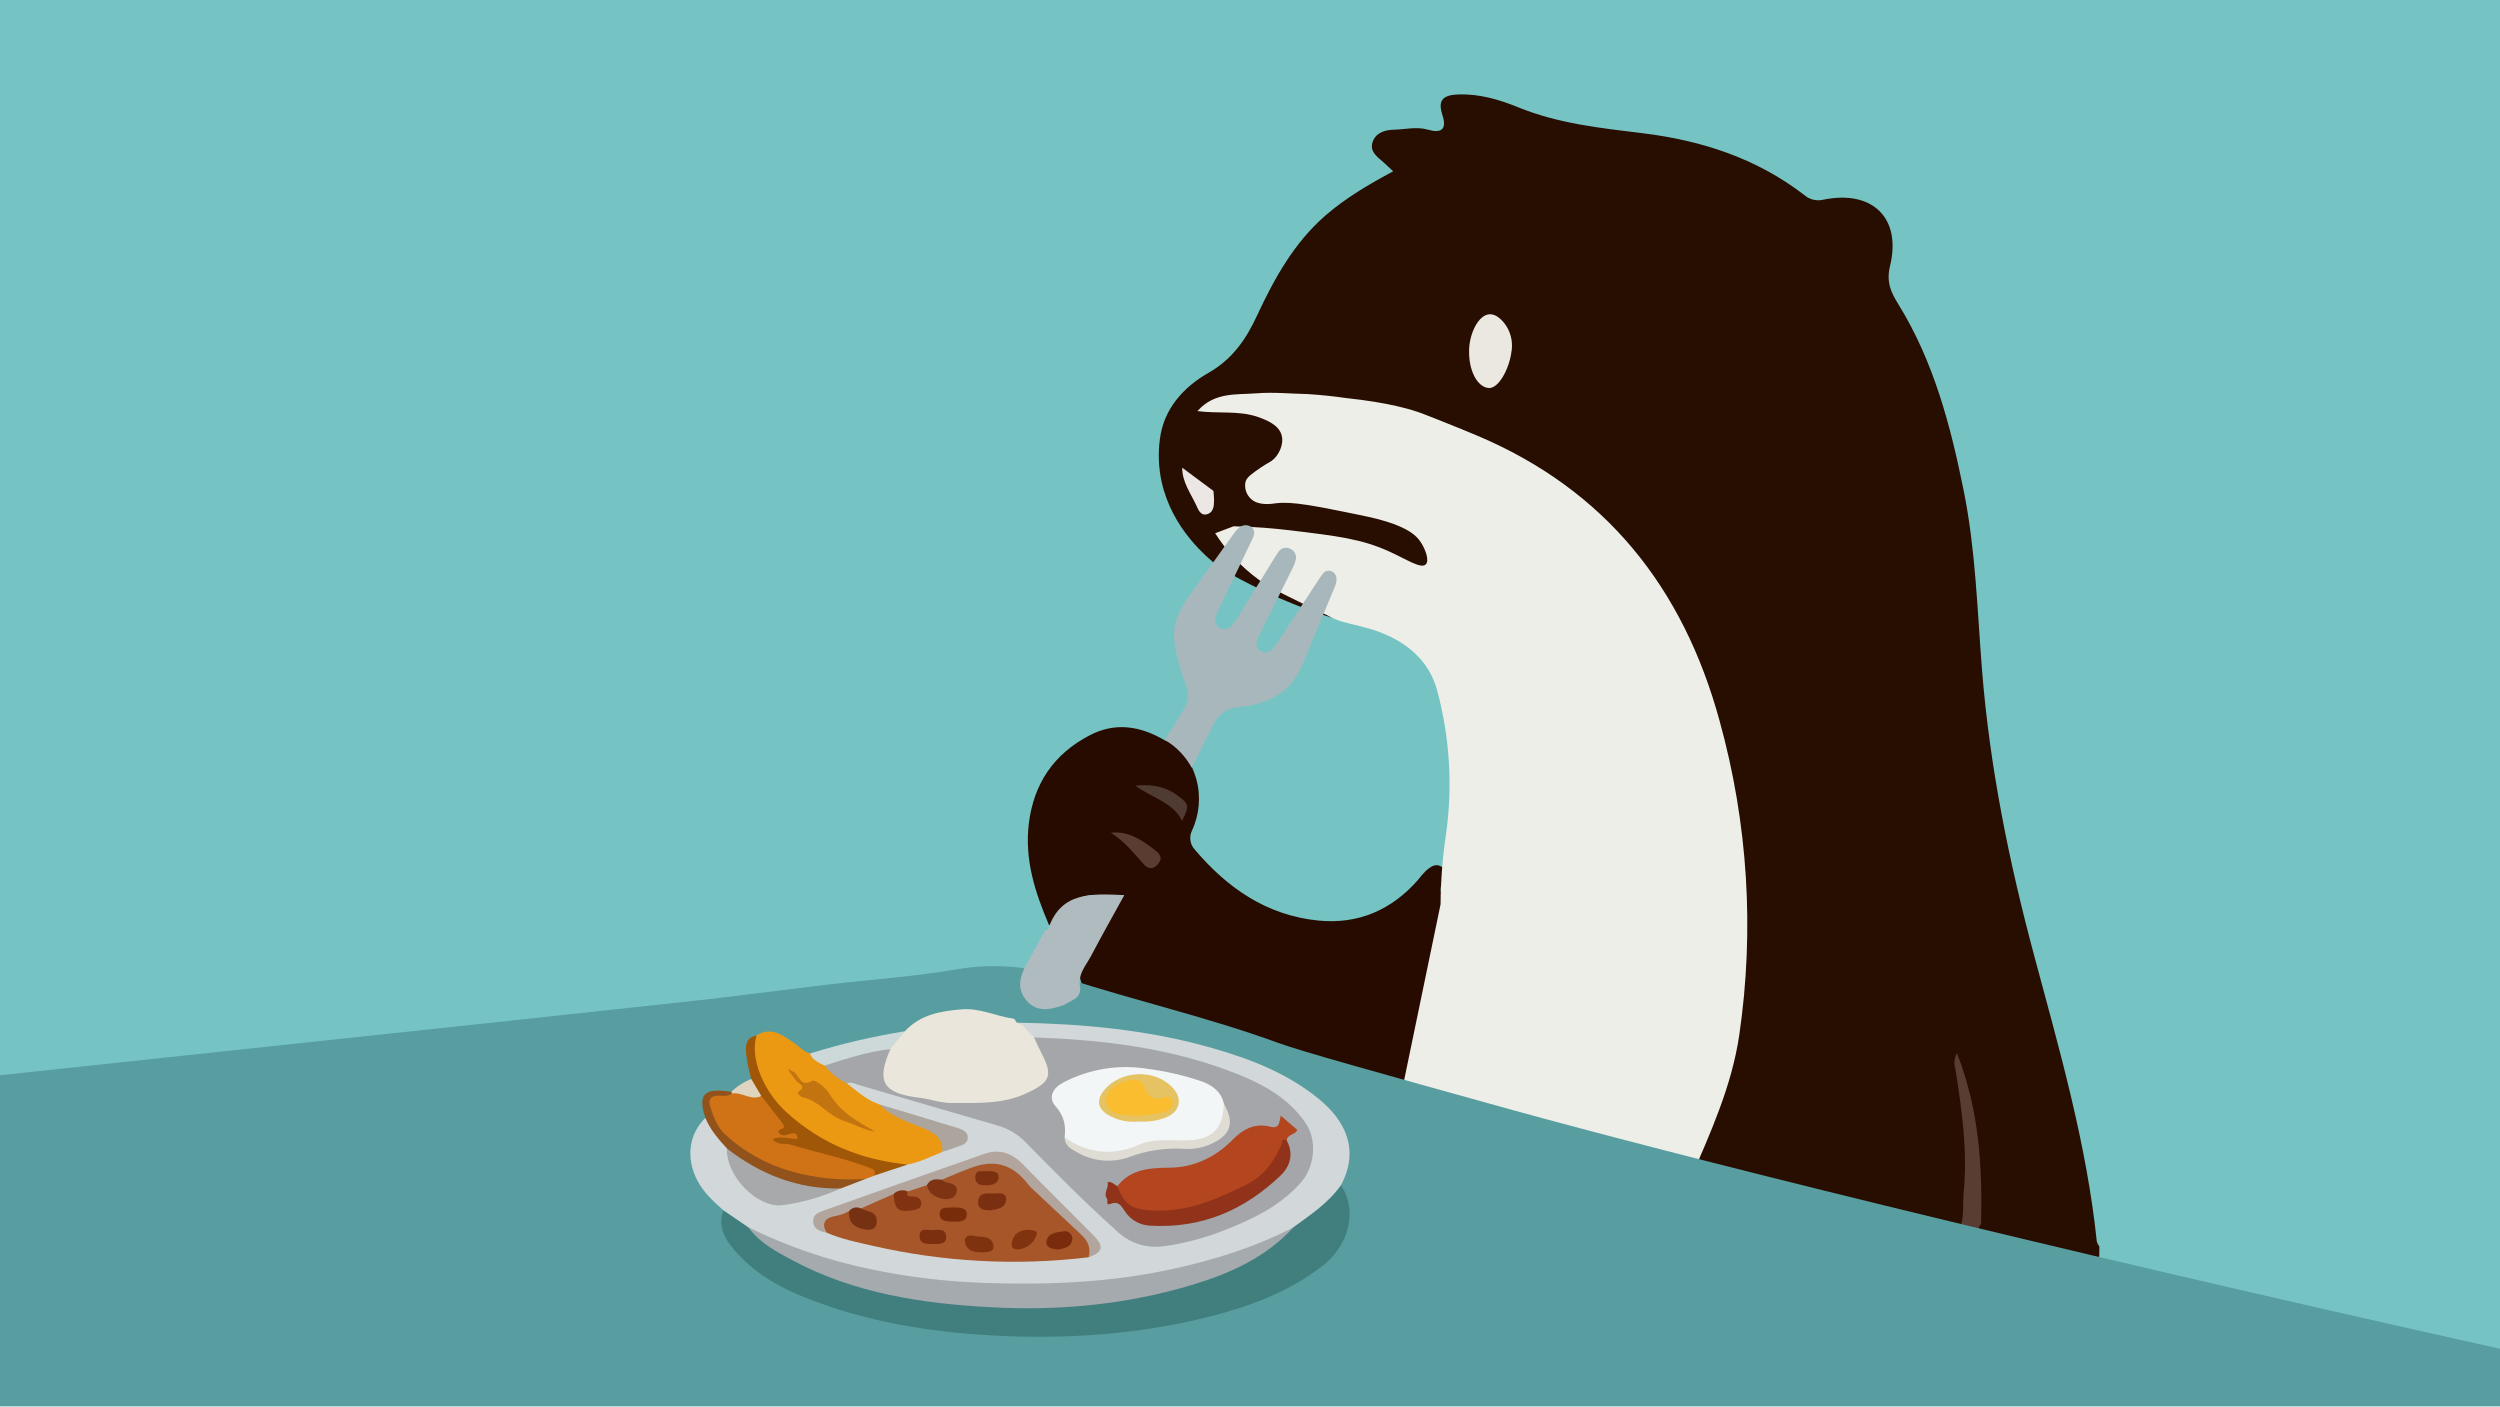
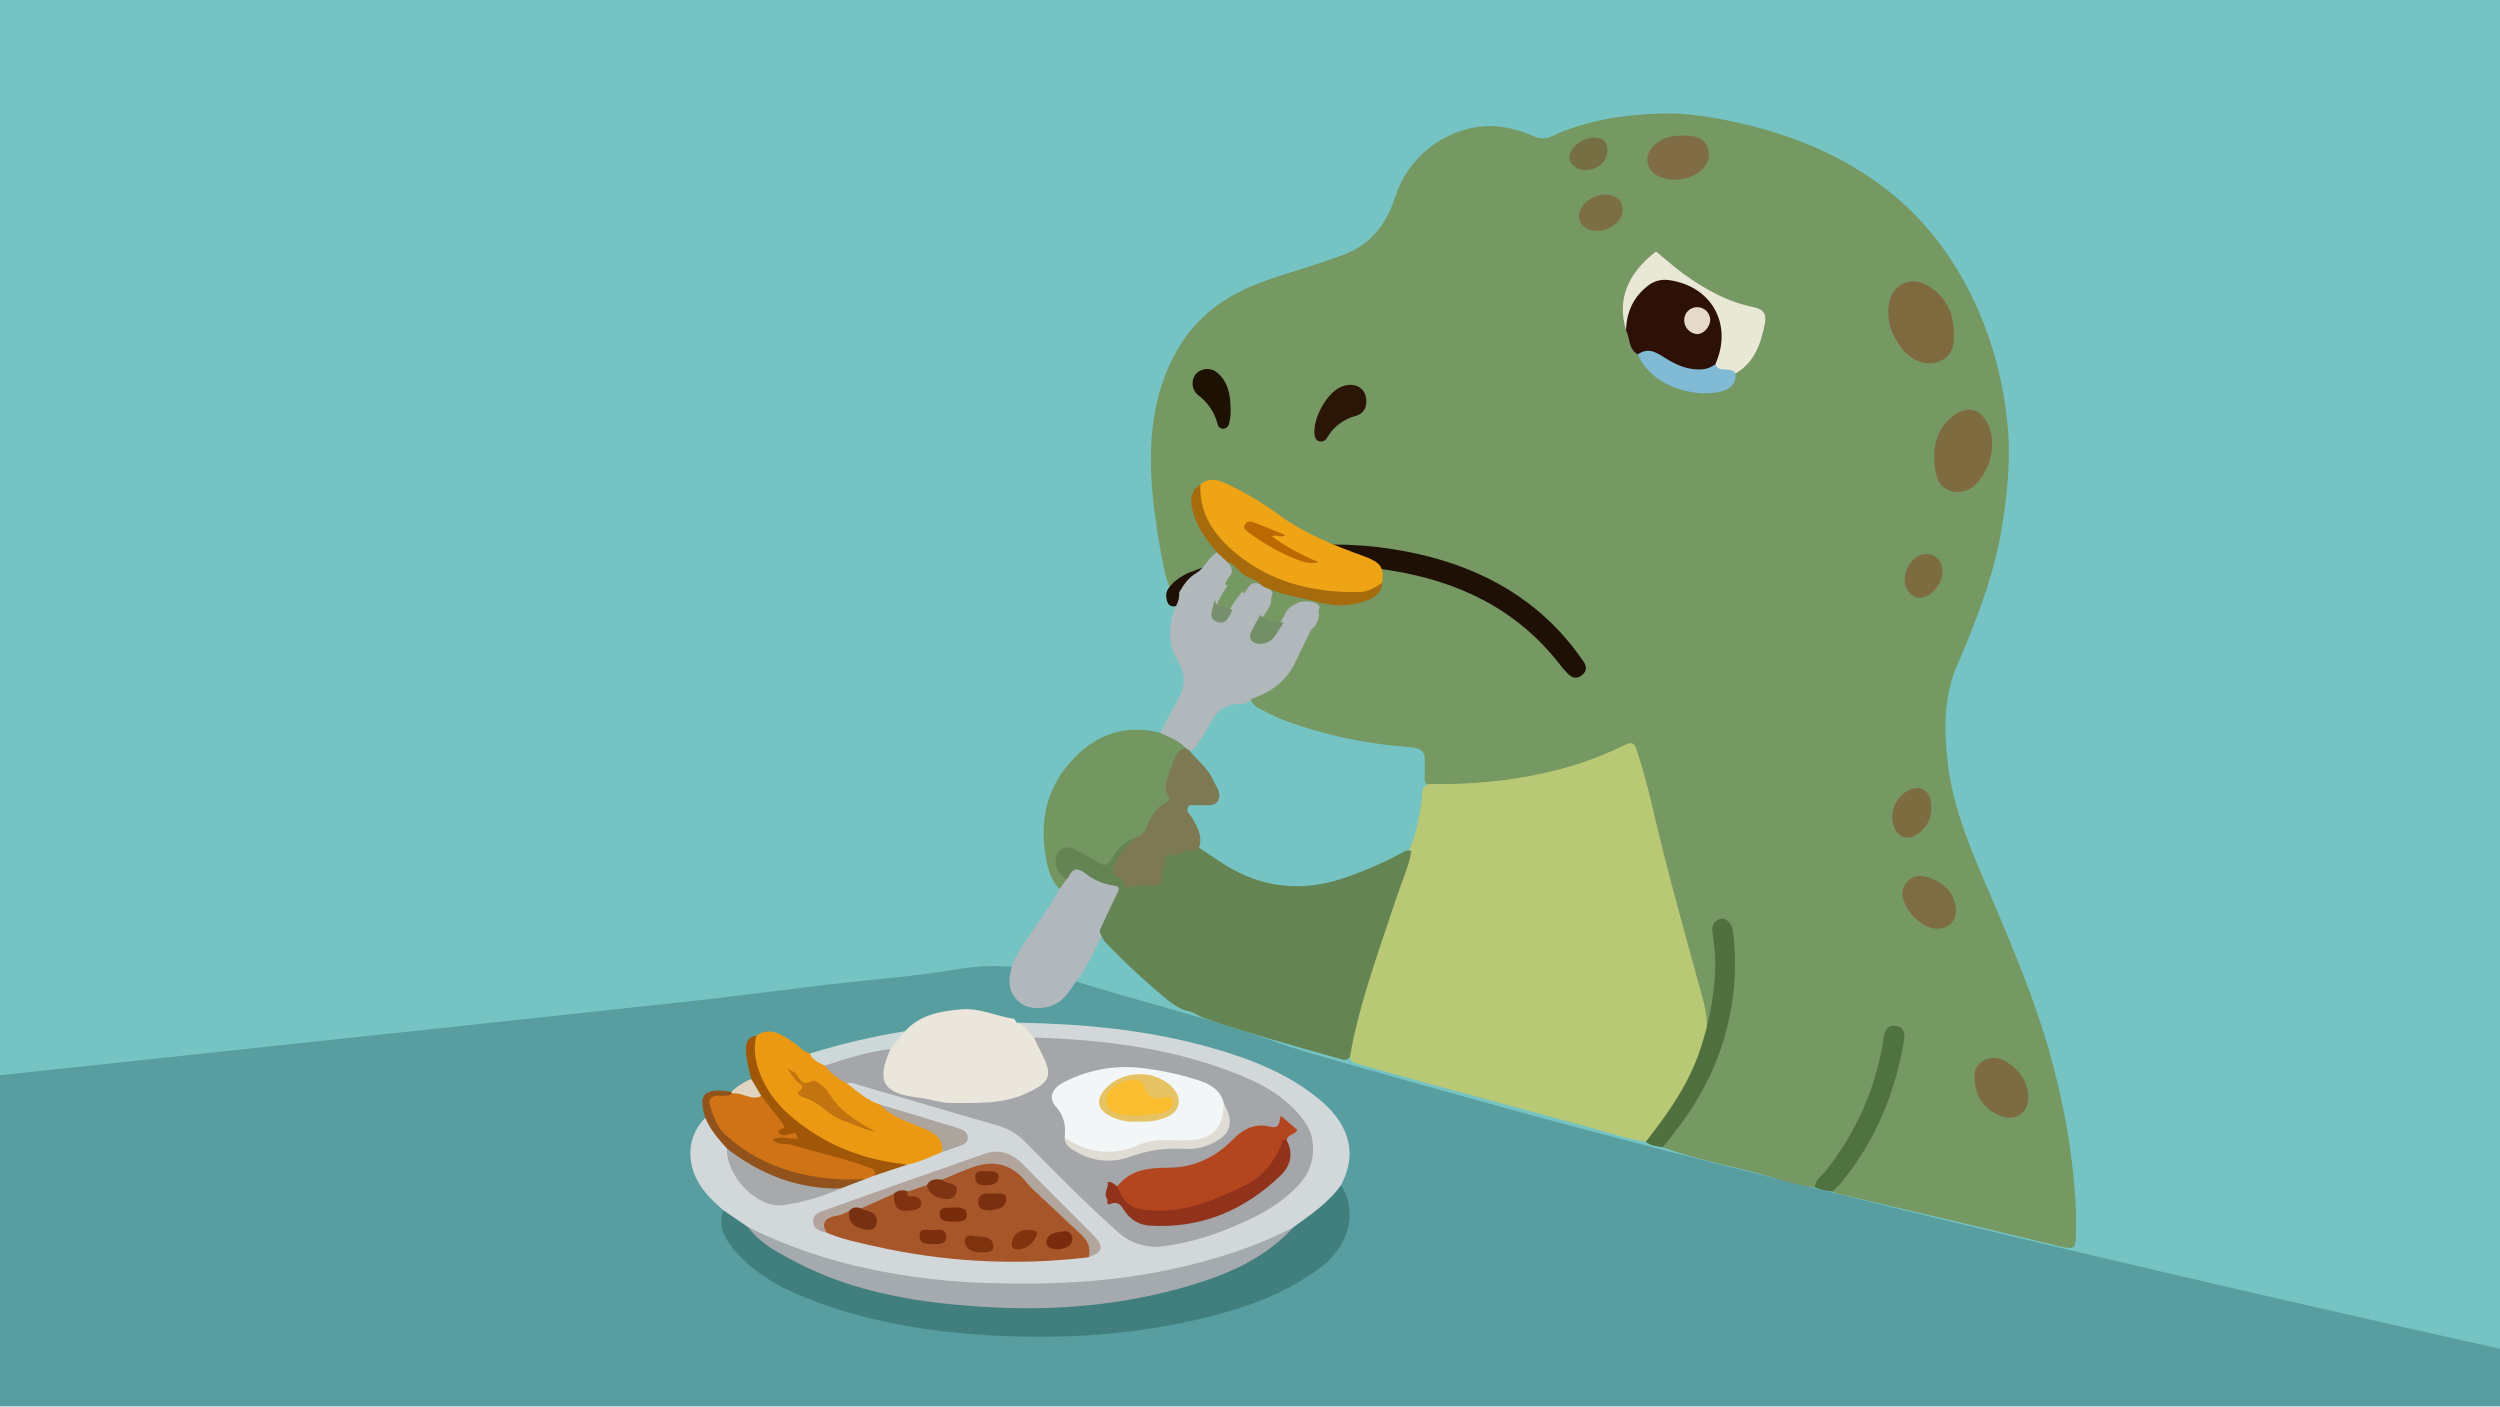
<svg xmlns="http://www.w3.org/2000/svg" viewBox="0 0 800 450">
-   <defs>
-     <clipPath id="clip-path">
-       <path d="M368.71,234.82a24.33,24.33,0,0,1,3.64,1.73,22.91,22.91,0,0,1,9.17,9.45c2,4.17,1,6.26,2,7,2.5,1.92,14.84-7.31,54.19-50.33a41.89,41.89,0,0,0-9.29-19.23,41.28,41.28,0,0,0-12.52-9.8l-19-9.42-31.74,24.51Q366.93,211.78,368.71,234.82Z" style="fill:none" />
-     </clipPath>
-   </defs>
  <g id="Capa_2" data-name="Capa 2">
    <g id="DiseñosMascotas">
      <rect width="800" height="450" style="fill:#75c4c3" />
-       <path d="M335.68,296c-4.44-10.35-7.86-20.89-6.46-32.42,1.56-12.84,8-22.29,19.43-28.26,8.23-4.32,16.26-3,24,1.55,6,2,8.44,6.83,10.14,12.33a24,24,0,0,1-1.38,16.64,5.44,5.44,0,0,0,.89,6c10.47,12.37,23.12,21.11,39.6,22.74,12.66,1.25,23.35-3.34,31.79-12.93a27.32,27.32,0,0,1,2.69-3.09c1.38-1.15,2.93-2.36,4.76-1.31s1.79,3.18.75,4.66c-2.18,3.08.37,5.62.58,8.41,0,6.92-2,13.49-3.48,20.16-2.92,13.36-6.65,26.54-8.63,40.11a13.66,13.66,0,0,1-3,7.5c-6.16,2.16-12.21-.42-18.31-.58a56.34,56.34,0,0,1-9.73-1.57c-4.77-1.87-9.82-1.2-14.75-1.62a7.52,7.52,0,0,1-1.89-.23c-3.75-1.58-7.74-1.32-11.65-1.31a20.56,20.56,0,0,1-12.11-4,100.74,100.74,0,0,1-26.12-26.12c-2-2.95-5.15-4.89-6.75-8.13-1.24-3.3.19-6.11,1.63-8.93,3.09-6.07,6.6-11.93,9.79-18.56-7-.94-13.29-2-16.79,5.81C339.87,294.61,338.45,296.71,335.68,296Z" style="fill:#270b00" />
-       <path d="M671.79,398.88c0,6.84,0,6.82-6.76,5.4-10.7-2.26-21.41-4.48-32.11-6.73-1.76-2.23-1.8-4.35.39-6.33a6.59,6.59,0,0,1,6.25.42c6.52,3.46,13.91,4.25,20.71,6.88,4.7,1.82,6.22.59,5.7-4.52-.88-8.83-3.92-17.22-5.79-25.85-2.3-10.56-4-21.25-7-31.68-2.27-7.93-4.69-15.83-6.75-23.81-2.54-9.87-5.18-19.77-6.73-29.85-1.38-9-3.73-17.67-6-26.41-2.77-10.5-2.79-21.43-4.2-32.14-2-15.39-3.08-30.9-4.05-46.38-1-16.57-5.9-32.3-9.1-48.4-.71-3.57-3.37-6.19-4.88-9.4-4.28-9-7.11-18.72-11.78-27.61-1.57-3-.95-6-.16-9.19,2-8-6.74-16.6-14.61-14.32a12.54,12.54,0,0,1-11.17-2c-2.94-2-6.29-3.38-9.13-5.39C549.33,50.75,531.41,50.31,514,48.11A84.6,84.6,0,0,1,493.4,43c-6.9-2.71-14.49-3.37-21.23-6.74-1.8-.9-3.31-.36-3.5,2.29-.45,6.29-5,8.74-10.35,9.43-4.16.54-6.38,2.15-7.26,6.26-.76,3.62-3.16,6.24-6.37,8.14-14.87,8.81-26.74,20.3-34,36.36-3.32,7.3-8.36,13.72-13.5,20.55a16.29,16.29,0,0,0,8.45,1.63c15.86-1.93,30.69,3.89,46,5.81,2.25.28,4.3,1.16,5,3.54.63,2.16-1.14,2.59-2.68,3.05-7.93-.47-15.63-2.22-23.29-4.15-3.57-1.66-7.39-1.34-11.16-1.41-10.14.13-20.4-1.62-30.36,2.13,5,.48,10.1.59,14.86,2.49,3.38,1.35,6.66,2.94,7.28,7s-2.09,6.48-5.06,8.65c-6.49,4.75-6.69,7.77-6.18,9,.72,1.72,4.83.73,11.32,1,8,.35,14.49,2.42,20.45,4.32,7.33,2.35,12.57,5,16.77,3.41a17.87,17.87,0,0,0,4.86-3.34c2.23-2,2.94-3.8-.63-5.09a9.72,9.72,0,0,1-3.64-1.91c-2.19-2.12-2.41-4.46.67-5.51A19.49,19.49,0,0,1,467.38,152c4.89,3.19,8,7.52,7.68,13.72-.13,2.19-.36,4.52-2.66,5.54s-3.61-.92-4.73-2.48c-.9-1.25-2.05-2-2.6-1.83-1.22.44,1,6.08,0,9.17-1.31,4.25-9.74,7.52-36,6.32-1.8-.12-3.6,0-5.39-.25a10.3,10.3,0,0,1-2.59-.41c-2.05-1-4.32-.91-6.48-1.34a9.45,9.45,0,0,1-1.58-.43,86.66,86.66,0,0,1-9.06-3.4c-3.08-1-5.51-3.47-8.6-4.39-1.18,1.65.15,2.83.09,4.12l29.62,17.19a3.06,3.06,0,0,0-.16,2.8,3,3,0,0,0,1.77,1.5,172.33,172.33,0,0,1-22.93-9c-4.66-2.22-9-4.53-12.89-6.83-5.06-3.8-15.83-13-19.14-27.78a39.85,39.85,0,0,1-.57-13.68c1.21-9.69,7.54-16.65,15.52-21.21,7.73-4.41,12.11-10.83,15.62-18.45C407.8,89.06,414.13,77.68,424.1,69c6.46-5.63,13.91-10,21.72-14.18-1.31-1.22-2.25-2.13-3.24-3-1.91-1.7-4.33-3.32-3.37-6.31s3.91-3.93,6.65-4c3.71-.05,7.39-1.1,11.14,0,4,1.16,6.12.08,4.59-4.64-1.39-4.29-.43-6.41,4.85-6.63,7-.29,13.33,1.63,19.47,4.13,12.76,5.18,26.22,6.61,39.65,8.25,18.89,2.3,36.48,8,51.72,19.72a6.89,6.89,0,0,0,6.33,1.53c15.64-3.14,24.94,5.94,21.19,21.29-1.26,5.19.35,8.43,2.75,12.32,11.31,18.35,16.67,38.89,20.87,59.71,3.8,18.91,4.31,38.21,5.84,57.4,2.48,31,8.66,61.35,16.72,91.37s16.76,60.17,20,91.37A4.83,4.83,0,0,0,671.79,398.88Z" style="fill:#280d01" />
-       <path d="M454,131.91c1.53-2.36,1.09-3.37-2-3.47A64.29,64.29,0,0,1,441.62,127c-11.77-2.34-23.39-5.83-35.74-4-3.72.54-7.75-.77-11.6-1.49-2.72-.5-2-2-.38-3.09,7.63-5.2,11.35-13.44,15.25-21.11,6.08-12,13.69-22.2,24.83-29.85,3.52-2.41,6.46-5.48,10.64-7.14a8.41,8.41,0,0,0,5-8c0-5.05,3.14-6.61,7.31-6,4.48.65,6.74-2.41,9.56-4.64,1-.81.8-1.89.42-3.18-1.5-5.13-.8-5.62,4.31-4.63,4.38.84,7.76,3.85,12,4.85,14.8,3.5,29.38,7.67,44.65,9.37,12.62,1.41,25.69,2.4,36.51,11.24,3.22,2.64,7.69,4.34,11.38,6.88,3.12,2.15,6.43,2.59,9.91.39,3.68-2.32,6.78-1.31,9,2.34A14.44,14.44,0,0,0,598.82,73c2.72,2,5,5.42,3.45,8.11-4.63,7.78,0,13.89,3.35,19.57s3.63,12.49,7.38,18.15c8.1,12.2,7.81,27,11.62,40.56,3.56,12.62,2.68,25.25,3.89,37.86,1.15,12.06,2.72,24.08,3.78,36.15,1.28,14.46,5.85,28.26,8.21,42.39,1.77,10.58,5.8,20.7,6.13,31.62.16,5.31,3.47,10.25,4.93,15.57,5.2,18.84,9.09,37.93,12.93,57.07.93,4.62,3,9.19,3.71,14,1,6.88-1.8,9-8.25,6.67-8.62-3.15-17.33-6.05-26-9.05-2.83-5.69-1.93-11.9-2.3-17.87a182.26,182.26,0,0,0-3.31-25.49c2.26,12.14,4.06,27.69.71,43.38-.47,2.2-.13,5.66-4.3,4.61q-39.91-7.78-79.81-15.58c-1.91-.37-4.05-.63-4-3.39-1.18-2.9.2-5.47,1.34-7.9,18.17-38.64,17.69-78.92,10.33-119.71-3.47-19.25-9-37.87-19.18-54.88-13.77-22.94-32.35-40.4-56.73-51.58-5.73-2.63-11.43-5.29-17.4-7.36C457.22,135.15,454.49,135,454,131.91Z" style="fill:#280d01" />
-       <path d="M455.34,132.41c1.21.46,6.38,2.48,12.41,4.94,0,0,2.63,1.07,4.83,2,41.23,17.37,66.07,48.77,77.68,91.3a243.84,243.84,0,0,1,6.31,100.52c-2.38,16.29-9.18,31.17-15.62,46.15-1.58,2.36-3.45,2.62-6.35,2.14-5.91-1-11.61-4.21-17.89-2.17-2.28,2-4.49.53-6.56-.32-11.64-4.77-23.76-8-35.92-11-3.62-.91-7.26-2-11-1.93a18,18,0,0,1-12.83-4.91c-1.12-1-2.36-1.14-3.51-1.74q7.05-34,14.09-68a160.63,160.63,0,0,1,1.78-22.68A115.24,115.24,0,0,0,459.91,221c-2.58-9.58-9.68-15.52-18.87-18.9-3.88-1.43-8-2.15-12-3.31a27.07,27.07,0,0,1-4.53-2c-11.83-5.61-17.73-8.44-21.66-11.25a54.89,54.89,0,0,1-14-14.9l5.91-2.23c7.2.16,13.26.72,17.8,1.26,15.42,1.85,23.13,2.78,32,6.81,5.67,2.58,10.15,5.63,11.68,4.13,1.21-1.19-.05-4.64-1.42-6.84-1.65-2.64-5-6-19.36-8.9-14.66-3-22-4.5-27.22-3.81-1.57.21-5.52.84-7.94-1.42a5.8,5.8,0,0,1-1.74-5.45c.42-1.51,2-2.58,5-4.65,2.84-1.91,3.15-1.65,4.17-2.71,1.67-1.73,3.09-4.75,2.44-7.4-.8-3.24-4.37-4.87-7.64-6-6.09-2.12-12.52-1-19.34-1.88,5.41-6.17,12.47-5.18,18.86-5.69,5.46-.43,11,.13,16.5.25q3.12.19,6.47.55,2.94.31,5.67.71C444.62,128.85,451.85,131.08,455.34,132.41Z" style="fill:#edeee8" />
-       <path d="M624.75,396.28c4.45-4,3.14-9.72,3.62-14.61,1.3-13.32-.56-26.56-2.68-39.72a6.27,6.27,0,0,1,.54-4.93c7.13,18.16,8.16,36.28,7.72,54.63-1.57,1.75-.8,3.92-1,5.91C630.15,397.4,627.26,398.05,624.75,396.28Z" style="fill:#593c32" />
-       <path d="M355.46,266.48c5.73-.65,10,2.41,14.2,5.6,1.43,1.09,2.59,2.54.88,4.44s-3.22,1.58-4.84-.27C362.62,272.76,359.66,269.11,355.46,266.48Z" style="fill:#5b3c31" />
-       <path d="M378.25,262.66c-2.85-5.82-9-7.09-15-11.23,6.79-.77,11.27,1,15.09,4.31C380.55,257.66,380.31,258.66,378.25,262.66Z" style="fill:#4f3b31" />
-       <path d="M378.31,149.67c-2.89-2.49-3.73-11.59-1.24-13.95,1-1,2.46-1.67,3.76-.78,4.16,2.84,8.25,1.53,12.39.11a4.18,4.18,0,0,1,1.73-.29c2.58.32,5.74-1.1,7.4,2.12,1.75,3.37-.61,5.51-2.59,7.7q-5.68,6.27-11.41,12.52A11.27,11.27,0,0,1,378.31,149.67Z" style="fill:#280d01" />
-       <path d="M378.31,149.67l10,7.43c.07,1,.19,2,.19,2.93,0,1.81-.16,3.85-2.09,4.48-2.26.74-3-1.52-3.7-3C380.94,157.72,378.28,154.18,378.31,149.67Z" style="fill:#ece6e4" />
-       <path d="M430.74,127.35l-12.14-1.26" style="fill:#280d01" />
-       <path d="M470.12,112.05c0-.15,0-.26,0-.36.18-4.94,2.9-10.85,6.45-11.12,2.89-.22,5.24,3.37,5.61,4a11.75,11.75,0,0,1,1.44,8.27c-.67,5-4,11.66-7.36,11.32C472.64,123.75,469.92,118.41,470.12,112.05Z" style="fill:#ebe8e2" />
      <path d="M800,431.6V450H0V344.07c148.49-15.83,211.16-22.59,223.74-24l8-.93c11.31-1.35,22.61-2.84,33.92-4.17,13.52-1.59,27.16-2.48,40.55-4.8a70,70,0,0,1,34.49,2.73c22.57,7.34,45.81,12.62,68.11,20.75,7.8,2.84,30.15,9.05,74.85,21.46C533.54,368.92,647.61,397.73,800,431.6Z" style="fill:#589ea0" />
      <path d="M231.48,387.29c-3.21-2.84-6.37-5.73-8.38-9.63-3.67-7.09-2.69-14.71,2.61-19.94,3.55,2.54,5.38,6.41,7.73,9.87a21,21,0,0,0,3.26,8.25c3.72,5.77,8.73,9.19,16.07,8.12,5.51-.81,10.63-2.75,15.76-4.77,2.68-.84,5.25-2,7.88-3a19.06,19.06,0,0,1,3.07-1,55.7,55.7,0,0,1,10.5-3.62,82.89,82.89,0,0,0,10.86-4.15c2.19-1,6.12-.81,6.2-3.29.09-2.81-3.82-2.5-6.05-3.26-6.55-2.26-13.31-3.87-19.85-6.21-4.2-1.72-8.29-3.59-10.57-7.89,1.17-2.21,3.08-1.48,4.71-1q22.82,7,45.77,13.48c3.53,1,6.24,3.35,8.82,5.9,9.1,9,17.95,18.23,27.52,26.76,4.83,4.31,10.05,6.29,16.34,5,14.77-2.92,28.91-7.35,40-18.29,6.74-6.66,6.76-14.88.27-21.76-6.08-6.45-13.76-10.49-22-13.25-16.71-5.61-33.79-9.54-51.58-9.46a53.43,53.43,0,0,1-9.73-1.31c-2.18-1.46-4.74-2.58-5.3-5.59,21.12.36,42,2.26,62.44,8.1,12.37,3.54,24.24,8.13,34.29,16.39,8,6.6,13.2,15.8,7,27.49,0,2.52-1.75,4-3.28,5.56a53.53,53.53,0,0,1-12.34,9.33c-16.53,9.16-34.52,13.46-53,16a251.34,251.34,0,0,1-77.67-1.58c-15-2.64-29.54-6.86-42.93-14.38C236.78,392.23,233,391.14,231.48,387.29Z" style="fill:#d2d8da" />
      <path d="M231.48,387.29l8,5.46c15,11.12,31.9,17.66,50.21,20.93A199.81,199.81,0,0,0,332.79,417c20.46-.81,40.67-3.29,59.69-11.57a106.66,106.66,0,0,0,21.43-12.73c5.5-4,11.2-7.78,15.21-13.46,5.52,8.47,2.38,19.44-6,25.92-10.63,8.19-22.72,12.72-35.46,16-23.08,5.92-46.64,7.5-70.28,6.18-20.46-1.14-40.68-4.46-59.9-12.19-8.67-3.48-16.61-8.12-22.67-15.34C231.83,396.32,229.66,392.24,231.48,387.29Z" style="fill:#417f7e" />
      <path d="M325.39,327.29c2.62.61,3.51,3.26,5.49,4.62,9,8.18,8.25,14.81-2.85,19.55-9.38,4-19.34,4-29.22,1.68-4.58-1.09-9.24-1.92-13.58-4-4.78-2.26-5.89-4.77-3.72-9.53.67-1.49,1.51-2.9,2.29-4.33,1.16-2.6,3.61-3.79,5.78-5.29,4.89-5.32,11.41-6.45,18.13-7,5.79-.5,11,2.19,16.61,3C324.73,326,325,326.83,325.39,327.29Z" style="fill:#eae6dc" />
      <path d="M271,346.65c3.3,2.57,6.4,5.45,10.5,6.78,4.94,3.06,10.59,4.52,15.79,7,4.53,2.12,5.44,4,4.25,8.2-3.68,1.41-7.17,3.33-11.1,4-19.67,1.13-34.05-8.41-45.87-22.92-3.08-3.79-4-8.61-4.52-13.35-.21-1.84-.18-3.95,2-5,4.73-3,8.37-.08,12,2.34,1.7,1.13,3,2.83,5.1,3.37s3.51,2,5.18,3.11C266.56,342.37,269.6,343.68,271,346.65Z" style="fill:#eb9912" />
      <path d="M242.09,331.38c-2.23,7.49,2.44,18,9.49,24.46,11.13,10.16,24.13,15.36,38.89,16.81l-10.7,3.53c-6.49-2-12.35-5.84-19.49-6.11-4.24-.16-8-2.81-12.24-3.61a1.7,1.7,0,0,1-1.34-2c.41-1.3,1.66-.9,2.67-.82a13.37,13.37,0,0,0,1.55,0c-.44,0-.89,0-1.33,0-.63,0-1.42-.3-1.34-.89.73-5.22-3.92-7.65-5.84-11.47-1.09-1.83-2.44-3.58-2-5.92a63.15,63.15,0,0,1-1.62-7.82C238.59,334.93,238.35,332,242.09,331.38Z" style="fill:#a15708" />
      <path d="M232.62,367.52c-2.71-3-5.37-6-6.9-9.8-2.51-7.63-.41-9.74,8.32-8.33a1,1,0,0,1,.21,1.22,1.65,1.65,0,0,1-.62.61c-5.33,2.32-5.53,2.9-2.41,8.07,2.46,4.07,6.31,6.66,10.27,8.95A57.82,57.82,0,0,0,273,375.85c1.46-.05,3.34-.92,4.05,1.38l-8,3.08c-12.77,3-23.27-2.55-33.51-9A6.57,6.57,0,0,1,232.62,367.52Z" style="fill:#91521b" />
      <path d="M263.87,341c-1.83-1-3.88-1.68-4.68-3.88A218.5,218.5,0,0,1,289.58,330l-4.65,5.64C278.21,338.6,271.4,341.22,263.87,341Z" style="fill:#cdd9d8" />
      <path d="M240.42,345.3q1.61,2.71,3.2,5.43c-2.82,2.44-5.19,2.25-9.41-.79a.74.74,0,0,0-.17-.55A17.94,17.94,0,0,1,240.42,345.3Z" style="fill:#ded4c0" />
      <path d="M263.87,341c6.91-2.21,13.81-4.47,21.07-5.31-4.6,10.42-2.5,14.22,9.41,15.6,3.41.4,6.55,1.69,10.15,1.67,8.08-.05,16.08.47,23.72-3,8-3.67,8.84-5.73,4.92-13.23-.81-1.55-1.51-3.16-2.26-4.75,21.28.72,42.31,3.14,62.39,10.68,9.51,3.57,18.62,8,24.61,16.84,3.61,5.32,2.86,13.68-1.36,18.61-6.51,7.62-15.22,11.77-24.21,15.36a81.87,81.87,0,0,1-19.74,5.3,17.94,17.94,0,0,1-14.84-4.52c-10.23-9.1-19.83-18.85-29.42-28.6a20.23,20.23,0,0,0-9-5.45q-22.44-6.51-44.85-13.12c-1.12-.33-2.2-1-3.42-.36A21.62,21.62,0,0,1,263.87,341Z" style="fill:#a4a6a9" />
      <path d="M348.37,402.33a201.15,201.15,0,0,1-69.3-3.72c-4.91-1.1-9.85-2.14-14.51-4.13-3-2.42-1.59-4.39.82-5.91a10.81,10.81,0,0,1,5.91-1.63c1.93.75,1.92,3.21,3.65,4.17,1,.58,2.3,1.26,3.2.29,1.19-1.31-.3-2-1.15-2.67s-2.24-1-1.73-2.6c3.31-2.19,6.52-4.64,10.81-4.44,1.64,1.76,2.07,5.65,6.11,3.49-.65-1.63-4.4-2-1.89-4.73a7.7,7.7,0,0,1,6.21-1.76c2.35,1.06,3.74,4.54,7.25,2.88.46-2.36-3.48-2-2.64-4.5,6.48-4.14,13.09-7.75,21.2-5.08a11.36,11.36,0,0,1,5.38,3.06c5.88,6.95,13.08,12.56,19.25,19.2C349,396.5,351.37,399,348.37,402.33Z" style="fill:#a75629" />
      <path d="M413.91,392.73c-9,9.82-20.63,14.93-33,18.6-20.73,6.17-42.05,8.15-63.55,7-22.08-1.15-43.82-4.39-63.71-15-5.23-2.8-10.55-5.58-14.18-10.59A163.28,163.28,0,0,0,279,406.22a211.34,211.34,0,0,0,35.71,4.3c20.38.72,40.69-.08,60.69-4.48C388.71,403.11,401.71,399.07,413.91,392.73Z" style="fill:#a4aaae" />
      <path d="M234.21,349.94c3.21-.61,6.12,2.4,9.41.79q3,3.84,6,7.69a10.32,10.32,0,0,1,1.23,1.81c.64,1.35-3.22,1-1.16,2.72,1,.83,2.56-.06,3.86-.3,1-.18,1.7.34,1.63,1.79-2.53.13-5.12-1.1-7.93.11,1.69,2.09,4,1.19,5.86,1.75,8.4,2.58,17.06,4.28,25.31,7.46,1.55.6,1.82,1.08,1.38,2.42l-2.72,1.06a68.87,68.87,0,0,1-23.94-2.42A52.22,52.22,0,0,1,232,363c-2.5-2.35-3.72-5.72-4.76-9-.67-2.07.19-3.44,2.67-3.39C231.35,350.64,232.89,350.92,234.21,349.94Z" style="fill:#d07316" />
      <path d="M271.72,387.54a13.92,13.92,0,0,1-4.53,1.61c-3,.56-4.58,2.16-2.63,5.33-2.06-.48-4.24-1-4.35-3.63-.1-2.27,1.87-2.94,3.49-3.52q25.59-9.12,51.22-18.08c4.85-1.7,8.9-.31,12.48,3.39,7.46,7.7,15.15,15.17,22.65,22.82,3.34,3.41,2.8,5.32-1.68,6.87.76-2.9-.22-5.23-2.34-7.21q-7.44-6.94-14.85-13.92A18.94,18.94,0,0,1,329,379c-4.78-6.29-10.53-8.1-17.89-5.43-3.35,1.21-6.61,2.64-9.91,4a5.07,5.07,0,0,1-4.6,1.68l-6.23,2.06c-1.41.64-2.73,1.77-4.43.78l-10.58,4.66A3.15,3.15,0,0,1,271.72,387.54Z" style="fill:#b2a59e" />
      <path d="M232.62,367.52c10.71,8.31,22.67,13.05,36.39,12.79a65.85,65.85,0,0,1-18.67,5.36C242.42,386.63,232.28,376.46,232.62,367.52Z" style="fill:#a8a9ab" />
      <path d="M301.57,368.6c.25-4.29-2.45-6.05-6-7.53-4.93-2.07-10.22-3.58-14.08-7.64,8.07,2.42,16.15,4.79,24.19,7.3,1.77.55,4.16,1.08,4,3.47-.1,2.09-2.39,2.36-4,3C304.39,367.72,303,368.14,301.57,368.6Z" style="fill:#aca59d" />
      <path d="M280.13,362.16c-3.62-.55-6.71-2.43-10-3.45-5.07-1.58-8-6.48-13.22-7.57-.73-.16-2.08-1.3-1.4-1.78,2.82-1.95-.08-2.55-.72-3.5-.85-1.25-2-2.29-2.6-3.89a5.71,5.71,0,0,0,1.36.83c2.21.66,2.25,5.49,6.4,3.05.79-.46,4.27,2.12,5.35,4C268.79,355.82,274.42,358.91,280.13,362.16Z" style="fill:#c1740f" />
      <path d="M340.67,364c.47-3.75-.1-6.86-2.89-10-2.53-2.85-.81-5.92,2.49-7.61A43.19,43.19,0,0,1,367.12,342a91.71,91.71,0,0,1,17.32,4c3.55,1.3,6.34,3.27,7.21,7.21,1.69,7.39-2,12.8-9.64,12.93a86.05,86.05,0,0,0-23.17,3.24C352.34,371.31,345.5,370,340.67,364Z" style="fill:#f2f6f7" />
      <path d="M357.54,379.59c4.32-5.51,10.32-5.88,16.71-5.93,7.9-.07,14.75-3.39,20.24-9,3.45-3.51,7.24-5.32,11.94-4.12,3.06.79,2.91-1.4,3.4-3.53l5.31,4.55c-.7,1.69-3.2,1.34-3.37,3.37-2.46,8.07-7.77,13.58-15.37,17-9.3,4.13-18.71,7.78-29.23,6.78C361.08,388.14,357.16,384.56,357.54,379.59Z" style="fill:#b4461f" />
      <path d="M357.54,379.59c2.39,6.13,4.75,7.45,11.59,7.77,11,.53,20.53-3.73,29.94-8.4,5.21-2.59,8.54-7.17,10.9-12.45.33-.72,0-2.49,1.8-1.53,2.24,4.17,1.11,8.2-1.88,11.08-11.62,11.2-25.47,17.13-41.86,16.15a10.11,10.11,0,0,1-7.93-4.4c-1.21-1.72-2-3.67-4.8-2.55-1.52.59-.68-1.12-1.05-1.66-1.29-1.86.69-3.53.16-5.3C355.76,378,356.55,379,357.54,379.59Z" style="fill:#91321a" />
      <path d="M340.67,364c7.58,5.18,15.6,6,24,2.26,4.71-2.08,9.65-1.22,14.5-1.31,8.64-.15,12.13-3.37,12.48-11.76,3.49,6.09,2.24,10-4,12.83a17.51,17.51,0,0,1-8.66,1.6,42.91,42.91,0,0,0-17.85,2.71,19.85,19.85,0,0,1-16.74-1.75C342.57,367.61,340.73,366.51,340.67,364Z" style="fill:#dfdcd4" />
      <path d="M271.72,387.54a3,3,0,0,1,3.68-.87c2.14,1.12,5.62.88,5.11,4.74-.24,1.82-1.74,2.3-3.31,2.07C273.82,393,271.33,391.56,271.72,387.54Z" style="fill:#753111" />
      <path d="M296.64,379.17c1-1.91,2.78-1.92,4.6-1.68a5.81,5.81,0,0,0,1.46.83c1.82.34,3.92.93,3.42,3.07-.55,2.37-2.91,2.65-5.05,2.07S297,381.72,296.64,379.17Z" style="fill:#7e3313" />
      <path d="M317,387.31c-2.27,0-4.14-.33-4-2.78.19-3.07,2.72-2.6,4.72-2.6,1.68,0,4.3-.58,4.25,1.87C321.87,386.77,318.93,386.91,317,387.31Z" style="fill:#7b2f11" />
      <path d="M286,382a4.13,4.13,0,0,1,4.43-.78c-.63,2.2,1.13,1.48,2.08,1.64,1.29.22,2.31.76,2.29,2.18,0,1.66-1.29,2-2.71,2.25C287.39,388,286.17,387,286,382Z" style="fill:#813311" />
      <path d="M314.31,400.75c-2.51,0-4.93-.37-5.52-3.26-.36-1.75,1.29-2.39,2.62-2.05,2.36.62,5.9-.37,6.49,3.13C318.25,400.65,316,400.72,314.31,400.75Z" style="fill:#7f320e" />
      <path d="M338.85,399.83c-2.31,0-4.26-.8-4-2.53.38-2.87,3.37-2.93,5.55-3.3a2.37,2.37,0,0,1,2.7,2.76C342.72,399.33,340.33,399.41,338.85,399.83Z" style="fill:#792c0d" />
      <path d="M328.71,393.53c1.4.18,3.63,0,3,1.69a6.86,6.86,0,0,1-5.54,4.55c-1.27.14-2.61-.18-2.41-1.79C324.08,395.05,326,393.71,328.71,393.53Z" style="fill:#81320e" />
      <path d="M298.69,398.09c-1.86-.1-4.3.28-4.41-2.37-.14-3.18,2.62-1.93,4.25-2.08,1.82-.16,4.31-.54,4.25,2.29C302.72,398.39,300.39,398,298.69,398.09Z" style="fill:#7b2f0f" />
      <path d="M304.89,386.37c2,0,4.44,0,4.5,2.12.07,2.56-2.46,2.47-4.41,2.42-1.78-.05-4.18,0-4.28-2.21C300.57,385.83,303.3,386.61,304.89,386.37Z" style="fill:#792c0a" />
      <path d="M315.91,374.75c1.59.15,3.81-.2,3.64,2.06-.14,2-2.13,2.51-4,2.49-1.73,0-3.44-.3-3.46-2.42C312,374,314.41,375,315.91,374.75Z" style="fill:#7b3010" />
      <path d="M364.37,358.87a16.16,16.16,0,0,1-9.88-2.13c-3.32-2.11-3.67-4.83-1.18-7.87,5.3-6.46,16.15-6.9,21.87-.89,3.36,3.53,2.5,7.71-2,9.57A19.7,19.7,0,0,1,364.37,358.87Z" style="fill:#e5c262" />
      <path d="M363,356.93h-.45c-5.89,0-8.43-1.41-8.58-4.73s4-6.33,8.72-6.69a3.28,3.28,0,0,1,3.63,2.59c1,3,2.92,4,5.82,3.19,1.26-.34,2.46-.58,2.95.91.57,1.78-.66,2.8-2,3.46a9.83,9.83,0,0,1-3,.77c-2.34.29-4.7.48-7.05.7Z" style="fill:#f9bd2f" />
-       <path d="M334.44,297.67c.36-.13,1-.18,1-.41,4-12,13.9-11.3,24.34-10.82-3.63,6.61-7.25,13-10.68,19.54-1.6,3-4.27,5.78-3.48,9.71.56,3.84-2.8,4.34-5,5.84-4.41,1.61-9,2.63-12.36-1.63s-1.44-8.47.88-12.54C331,304.17,332.7,300.9,334.44,297.67Z" style="fill:#afbbbf" />
      <path d="M394.19,206.76a1.5,1.5,0,0,0,0-3,1.5,1.5,0,0,0,0,3Z" />
-       <g style="clip-path:url(#clip-path)">
-         <path d="M345.72,279.77c1.87-2.91,3.77-5.79,5.6-8.72,9.13-14.62,18.21-29.26,27.37-43.85a8.73,8.73,0,0,0,1.05-7.19c-.62-2.37-1.7-4.62-2.32-7a50.7,50.7,0,0,1-1.69-8.39c-.47-5.28,1.78-9.74,4.79-13.9,4.82-6.69,9.59-13.41,14.4-20.11a9,9,0,0,1,1.53-1.73,3.28,3.28,0,0,1,4.05-.22c.93.73,1.14,2,.41,3.5-2.87,6.06-5.77,12.09-8.67,18.14-.84,1.76-1.7,3.53-2.53,5.3a11.53,11.53,0,0,0-.65,1.65A3.1,3.1,0,0,0,390.3,201a3.18,3.18,0,0,0,3.86-.76,16.62,16.62,0,0,0,1.84-2.54q6-9.77,12.07-19.54c.31-.51.62-1,1-1.49a2.89,2.89,0,0,1,3.84-1.05,3,3,0,0,1,1.73,3.5,14,14,0,0,1-1.16,3c-3.44,7-6.92,13.87-10.37,20.81a11.12,11.12,0,0,0-.89,2.28,2.69,2.69,0,0,0,1.11,3.13,2.73,2.73,0,0,0,3.32-.2,7.65,7.65,0,0,0,1.73-1.9q6.84-10.39,13.63-20.82a16.31,16.31,0,0,1,1.19-1.67,2.36,2.36,0,0,1,2.77-1,2.62,2.62,0,0,1,1.71,2.57,5.88,5.88,0,0,1-.45,2.26c-3.51,8.46-7.08,16.89-10.58,25.36-3.29,7.93-9.62,11.68-17.73,13-1.08.17-2.16.32-3.25.45-3.67.45-6,2.66-7.57,5.81q-11.51,22.91-23,45.83L353,302.19a11.08,11.08,0,0,1-.66,1Z" style="fill:#a8b7bb" />
-       </g>
+       <path d="M664.35,387.93c0,2.54-.07,5.07-.09,7.6,0,3.87-.68,4.36-4.6,3.42-10.9-2.62-21.8-5.27-32.71-7.85-13.09-3.1-26.19-6.14-39.29-9.22a9.07,9.07,0,0,1-1.38-.56c0-1.49,1.06-2.38,1.88-3.37,10.56-12.72,16.83-27.37,19.72-43.56a8.26,8.26,0,0,0,.27-2.71c-.14-.94-.44-1.82-1.54-2a2,2,0,0,0-2.21,1.26,12.37,12.37,0,0,0-.94,3.82,91.6,91.6,0,0,1-20.7,43.42,7.74,7.74,0,0,1-2,1.84c-6.74-.83-13.08-3.26-19.61-4.92-9.76-2.48-19.64-4.53-29.14-8-.3-2.11,1.27-3.33,2.36-4.71,9.88-12.47,16.57-26.35,18.78-42.23,1-6.83,1.43-13.68.33-20.56a10.85,10.85,0,0,0-.26-1.8c-.4-1.22-1-2.39-2.5-2.09-1.37.26-1.61,1.5-1.48,2.64.27,2.31.25,4.66.54,7,1,7.38-.8,14.49-2.06,21.64-.16.92-.3,2.13-1.78,2a2.6,2.6,0,0,1-.85-1.57c-2.69-15.07-7.9-29.5-11.46-44.35-2.09-8.76-4.41-17.46-6.29-26.27-1.08-5.07-2.88-9.91-4.28-14.88-.67-2.36-1.82-2.75-4-1.76a123.41,123.41,0,0,1-28.56,9.21,175.07,175.07,0,0,1-29,2.82,8.32,8.32,0,0,1-4.45-.68c-1.59-1.18-1.16-2.89-1.13-4.48.15-7.48.12-7.52-7.28-8.17A143.33,143.33,0,0,1,412.25,231a68.65,68.65,0,0,1-9.09-4.2,5.22,5.22,0,0,1-2.83-2.62,85.64,85.64,0,0,1-27.26-39.59c-1.13-4.92-2.41-11.75-3.49-19.94a128.13,128.13,0,0,1-1.31-17.85c.1-12.87,2.45-25.15,9.34-36.29,5.89-9.55,14.48-15.63,24.75-19.69,6.52-2.58,13.29-4.37,19.91-6.61,2.21-.75,4.4-1.55,6.61-2.31,9.13-3.12,14.43-9.36,17.5-18.61a32.72,32.72,0,0,1,21.3-21.45c7.93-2.68,15.63-1.51,23.1,1.72a6.19,6.19,0,0,0,5.48.17c11.23-5.22,23.23-7.09,35.44-7.4,8.51-.21,16.94,1.2,25.26,3.11,17.73,4.07,34.17,11,48.36,22.49,10.84,8.77,19.11,19.79,25.37,32.26a119.63,119.63,0,0,1,11.52,39.77c1.36,11.25.35,22.42-1.4,33.56-2.48,15.85-8.16,30.68-14.49,45.3-4.32,9.95-4.25,20.41-3.11,30.8,1.69,15.39,8,29.44,14,43.51,8.26,19.28,16.33,38.64,21.12,59.15A216.42,216.42,0,0,1,664.35,387.93Z" style="fill:#769863" />
+       <path d="M393.87,185.15c-3.63-.63-6.16,1.54-8.8,3.43a26.13,26.13,0,0,1-7.44,4.95c-3.28,1.35-4.36-.12-4.46-3.13.07-1.74,1.28-2.8,2.33-4a20.68,20.68,0,0,1,4.59-3,133.72,133.72,0,0,1,32.2-8.25,119.86,119.86,0,0,1,37.52,1.3c21.32,4.06,39.8,13.25,53.54,30.62,1.15,1.45,2.23,3,3.29,4.49s1.28,3.05-.28,4.4c-1.81,1.55-3.43.95-4.87-.57-.85-.9-1.64-1.86-2.4-2.83-13.81-17.77-32.59-26.63-54.31-30.06C427.64,179.79,410.68,181.28,393.87,185.15Z" style="fill:#1f1005" />
+       <path d="M419.49,201.61c-1.7,3.53-3.39,7.07-5.11,10.59-2.86,5.9-7.79,9.3-13.8,11.41-1,1.6-2.68,1.62-4.28,1.68a9.35,9.35,0,0,0-8.34,5,87.15,87.15,0,0,1-4.53,7.46c-.77,1.05-1.39,2.24-2.75,2.67a2.5,2.5,0,0,1-1.77-.39,23.82,23.82,0,0,0-5.35-3.38c-1-.45-2.11-.83-2.27-2.18,1.79-3.37,3.47-6.81,5.4-10.09,2.45-4.15,3.05-8.07.39-12.48-3.46-5.75-3.44-11.86-.73-18a8,8,0,0,0,1-4.38c1.44-2.36,2.89-4.71,5.43-6.1,2.75-1.72,3.95-5,6.66-6.72,1.93-.06,2.92,1.33,4,2.61,3,2.91,1.1,5.45-.59,8a41,41,0,0,0-3,5.06c-.66,1.76-1.94,4.06.08,5.12s2.75-1.63,3.84-2.93a61.58,61.58,0,0,1,3.71-5.26c2.24-3.61,2.94-3.94,6.27-3,1,.48,2,.94,2.35,2.11,1.27.75,1.34,1.76.63,2.93.38,2.44-1.44,4-2.38,5.9a24,24,0,0,0-2.57,4.44c-.36.83-.76,1.74,0,2.54a2.65,2.65,0,0,0,2.57.47,4.73,4.73,0,0,0,2.94-2,29.21,29.21,0,0,0,2.73-4c1.18-1.77,1.61-4.15,4-5,1.55-1.75,6.74-1.67,8.09.14.44.59-.11,1.12-.18,1.69C422.44,198.12,421.29,200,419.49,201.61Z" style="fill:#b1b8bb" />
+       <path d="M371.29,234.47c2.76,1.51,5.93,2.33,8.06,4.89-1.53,2.61-3.2,5.13-4.06,8.09-.65,2.26-1.37,4.43-.53,6.81a2.8,2.8,0,0,1-1.26,3.43,16.9,16.9,0,0,0-5.66,7.36,6.32,6.32,0,0,1-4,3.85c-3.25.88-5.25,3.32-7,5.9-2.17,3.18-2.93,3.5-6.44,1.87-2.11-1-4.08-2.24-6.1-3.38-1.34-.76-2.84-1.47-4.23-.24s-1.24,3.07-.64,4.77c.48,1.37,1.67,2.28,2.3,3.55-.07,1.75-.69,3-2.67,3.17-3.54-3.78-4.27-8.63-4.83-13.41-1.26-10.83,1.7-20.37,9.31-28.38S360.39,231.77,371.29,234.47Z" style="fill:#749761" />
+       <path d="M339,284.54l2.31-3.14c.48-3.75,2.41-5,5.46-3.34,3.22,1.74,6.35,3.58,10,4.43,2,.48,2.35,2,1.66,3.81a76.05,76.05,0,0,1-3.52,7.75,15.58,15.58,0,0,0-1.88,5.11c-3.15,4.65-4.74,10.22-8.47,14.54-2.51,3.8-4.76,7.76-10,8.64-3.82.64-7.1.07-9.62-2.94s-2.11-6.38-1.22-9.81c.17-.69.45-1.34.68-2C328.46,299.38,334.79,292.63,339,284.54Z" style="fill:#b0b8be" />
+       <path d="M457.23,250.91c15.88.21,31.52-1.48,46.75-6.14a112.39,112.39,0,0,0,16.07-6.42c2-1,2.89-.78,3.68,1.59,3.64,10.86,5.81,22.08,8.62,33.15,3.63,14.3,7.65,28.5,11.5,42.74,1.16,4.29,2.58,8.53,2.29,13.08,1,1.11.45,2.33.13,3.45-3.38,11.86-9.61,22.17-17.35,31.65a3.09,3.09,0,0,1-2.26,1.35c-6.24-.9-12.15-3.05-18.19-4.67q-27.41-7.4-54.77-14.88c-6.53-1.78-13-3.65-19.57-5.48-1.14-.32-2.08-.81-2.15-2.18-1.43-2.28-.31-4.56.15-6.76a207.59,207.59,0,0,1,6.39-22.82c3.86-11.63,7.47-23.35,12.1-34.71a15.4,15.4,0,0,0,.32-1.8c2.3-5,3.13-10.43,4-15.84C455.2,254.35,454.46,251.79,457.23,250.91Z" style="fill:#b9c874" />
+       <path d="M451.65,272.38c-.93,5.3-3.25,10.16-4.91,15.22-4.79,14.58-10.12,29-13.48,44-.49,2.16-.85,4.35-1.27,6.54-.72,1.19-1.68,1.12-2.89.78-14.68-4.13-29.37-8.2-43.82-13.11-1.92-.65-3.42-2.22-5.54-2.3a18.94,18.94,0,0,1-6-3.42,229.15,229.15,0,0,1-19.62-18.16,6.79,6.79,0,0,1-1.77-2.79c-.94-1.13-.13-2.1.32-3.07,1.62-3.48,3.24-7,4.95-10.42.65-1.31.62-2.07-1-2.23a19,19,0,0,1-9.4-4c-2.53-1.88-4.08-1.47-5.33,1.24a4.23,4.23,0,0,1-.56.72,6.46,6.46,0,0,1-3.23-7.85c1-2.32,3.18-3.07,5.84-1.72s5.16,2.78,7.65,4.32c1.93,1.18,3,.65,4.11-1.21,1.85-3,4-5.84,7.68-6.92.46,1.23-.49,1.87-1.15,2.58a20.16,20.16,0,0,0-2.75,3.24c-1,1.6-2.89,3.37-1.55,5.15,1.45,1.94,3.08,3.91,6.47,3.42,6.17-.9,6.22-.59,7.27-7,.17-1,.3-2.32,1.43-2.45,3.67-.41,7.09-2.77,11-1.41,4.58,3,8.95,6.26,14,8.47,10.07,4.39,20.23,4.61,30.59,1.42A120.64,120.64,0,0,0,448,273.24C449.11,272.67,450.21,271.7,451.65,272.38Z" style="fill:#648454" />
+       <path d="M526.66,365.36c7.36-9.39,14.2-19.08,17.78-30.66.59-1.92,1.14-3.86,1.7-5.79,2.26-9.67,3.68-19.4,2-29.33-.33-2-.58-4,1.44-5.14,2.23-1.29,4.57.47,5,3.59A84.26,84.26,0,0,1,551.19,334c-3.87,12.51-10.85,23.22-19.16,33.16C530.18,366.7,528.18,366.77,526.66,365.36Z" style="fill:#50713f" />
+       <path d="M580.77,380c0-2.59,2.26-3.76,3.57-5.44a89.12,89.12,0,0,0,18.45-42.68c.32-2.19,1.36-4,4-3.58s2.84,2.64,2.49,4.7c-2.92,17.09-9.37,32.61-20.56,46a26.39,26.39,0,0,1-2.43,2.29A18.69,18.69,0,0,1,580.77,380Z" style="fill:#507240" />
+       <path d="M384.13,155c2.69-2.23,5.51-1.54,8.28-.26a105,105,0,0,1,17.44,10.43c8.15,5.86,17.38,9.45,26.72,12.87,5.37,2,6.32,3.5,5.75,8.41-1.42,2.92-4.08,3.93-7,4-15.4.53-29.47-3.36-41.52-13.28a33.41,33.41,0,0,1-9.91-14.69C383,160.09,382.22,157.48,384.13,155Z" style="fill:#efa416" />
+       <path d="M625.26,108c0,3.92-1.55,6.55-5.08,7.81-3.71,1.33-8.55-.35-11.5-4.19-3.32-4.3-5.2-9.06-4.14-14.65,1.17-6.14,6.88-8.6,12-5.77C622.59,94.59,625.42,100.11,625.26,108Z" style="fill:#7f6a40" />
+       <path d="M637.47,142.44a18.65,18.65,0,0,1-5,12.31,7.9,7.9,0,0,1-8.88,2.1c-3.12-1.07-4-4.11-4.38-7.1-.88-6.12.19-11.76,5-16,5-4.42,9.93-3.18,12.26,2.75A13.64,13.64,0,0,1,637.47,142.44Z" style="fill:#7f6b40" />
+       <path d="M384.13,155c-.45,9.54,4.6,16.47,11.38,22.07,11.34,9.36,24.84,12.62,39.34,12.4,2.89,0,5.19-1.5,7.48-3-.26,3.46-2.78,5-5.56,5.91a24.48,24.48,0,0,1-14.58.4c-5.36-1.58-11-2.07-16.16-4.39a4.78,4.78,0,0,1-2.58-1.34,3.7,3.7,0,0,0-2.42-1c-2.73-.17-4.55-1.77-6-3.89a8.26,8.26,0,0,0-2.3-2.3l-3.33-3.14c-3.63-4.26-6.9-8.72-8-14.39C380.87,159.35,381.25,156.73,384.13,155Z" style="fill:#a56b0c" />
+       <path d="M631.94,345.24c-1-5.16,5-8.25,9.27-5.92,4.6,2.55,7.65,6.28,7.8,11.8.13,4.93-3.77,7.67-8.5,6.05A12.25,12.25,0,0,1,631.94,345.24Z" style="fill:#7d6b41" />
+       <path d="M538.16,43.39h1.52c3.85.07,6.2,1.53,6.9,4.28.84,3.27-.59,6.28-3.91,8.08a13.11,13.11,0,0,1-11.71.72c-4.41-1.81-5.11-7.09-1.44-10.14C532.25,44.07,534.22,43.39,538.16,43.39Z" style="fill:#806c45" />
+       <path d="M625.88,291.38c0,5-5.07,7.4-10,4.65a14.32,14.32,0,0,1-6.72-7.95,5.43,5.43,0,0,1,1.11-5.94,5.69,5.69,0,0,1,5.82-1.64C622.08,282.05,625.87,286.25,625.88,291.38Z" style="fill:#7e6c42" />
+       <path d="M437.2,128.33a4.45,4.45,0,0,1-3.44,4.78,14.88,14.88,0,0,0-9,6.79,2.25,2.25,0,0,1-2.51,1.35c-1.13-.28-1.51-1.2-1.62-2.3-.5-4.94,3.66-12.69,8-14.9S437.26,123.85,437.2,128.33Z" style="fill:#2a1507" />
+       <path d="M618,258.25a9.83,9.83,0,0,1-4,8.36c-3.87,2.78-7.21,1.37-8.27-3.31a9.63,9.63,0,0,1,4.94-10.38C614.84,250.9,618,253.15,618,258.25Z" style="fill:#7c6c40" />
+       <path d="M393.77,130.32a16.55,16.55,0,0,1-.47,5.28,2,2,0,0,1-1.95,1.59,1.75,1.75,0,0,1-1.7-1.47,16.82,16.82,0,0,0-6.3-9.32,4.83,4.83,0,0,1-.43-7,5,5,0,0,1,6.87.08C393.22,122.59,393.68,126.8,393.77,130.32Z" style="fill:#1c1103" />
+       <path d="M621.56,183.28c-.11,3.86-3.91,8.07-7.28,8.05-2.5,0-4.84-2.78-4.77-5.64.11-4.68,3.26-8.43,7-8.37C619.63,177.37,621.66,179.78,621.56,183.28Z" style="fill:#7c6c40" />
+       <path d="M513.83,62.28c3.34,0,5.42,1.84,5.45,4.79,0,3.54-4,6.84-8.35,6.77-3.33,0-5.68-2-5.66-4.61C505.3,65.58,509.38,62.28,513.83,62.28Z" style="fill:#7d6f44" />
+       <path d="M507,54.39c-2.6-.08-4.77-1.92-4.77-4.07,0-3.06,4.29-6.42,8.05-6.3,2.79.08,4.14,1.42,4.11,4.07C514.37,51.79,511.18,54.51,507,54.39Z" style="fill:#776f44" />
+       <path d="M380.48,240c2.42,3.2,5.9,5.55,7.58,9.35,1,2.19,2.95,4.39,1.73,6.77s-4.15,1.3-6.37,1.54c-1.15.11-2.68-.6-3.32.71s.7,2.18,1.29,3.19c1.95,3.36,3.88,6.71,1.88,10.76a8.86,8.86,0,0,0-5.28.62,5.15,5.15,0,0,1-3.46.68c-.92-.21-2.25.05-1.87,1.22.72,2.19-1,3.85-.79,5.89.24,2.4-1.52,2.8-3.35,2.88a16.5,16.5,0,0,1-2.39-.32c-1.75-.21-3.39.6-5.06.68-1.83.1-1.1-2.75-3.14-3.25s-2.09-2.29-1.26-4.21c1.48-3.45,4.14-5.89,6.7-8.46a5,5,0,0,0,3.41-3.09c1.44-3.35,3-6.62,6.59-8.33.59-.29,1.11-.87.73-1.45-2.42-3.74-.06-7.05,1-10.34.73-2.14,1.24-4.84,4.19-5.45Z" style="fill:#7c7953" />
+       <path d="M403.37,196.78c1.93,2.46,4.71,2.32,7.41,2.41-.92,1.43-1.77,2.92-2.77,4.3a5.58,5.58,0,0,1-5.2,2.51c-2.28-.2-3.37-1.62-2.49-3.71A56,56,0,0,1,403.37,196.78Z" style="fill:#728f65" />
+       <path d="M398.06,190c-1.21-2.63-4.12-1.87-6.06-3a8.51,8.51,0,0,1,1.11-2.09c1.8-1.88,1.19-3.49-.38-5.06,2.06.39,3.07,2.2,4.42,3.45,1.87,1.74,4.63,1.82,6.3,3.77C400.27,185.54,399.36,188.15,398.06,190Z" style="fill:#769863" />
+       <path d="M388.93,192c-.22,1.8,1.27,1.76,2.34,2.12s2.12.64,3.18,1c-1.16,2-2,5.1-5.12,3.8-3-1.23-1.15-4-.9-6.15C388.45,192.43,388.75,192.2,388.93,192Z" style="fill:#778f6f" />
+       <path d="M411.26,171.23c-1.56,1.16-2.84-.46-4.24.44a71.49,71.49,0,0,0,15,8.22c-3.3.82-6.21-.44-9-1.64a71.22,71.22,0,0,1-13.31-7.75c-.87-.63-2.06-1.34-1.33-2.66s2-1,3-.62C404.64,168.45,407.83,169.82,411.26,171.23Z" style="fill:#bb6a01" />
+       <path d="M524.13,113.43c-3.11-1.69-2.49-5.21-3.81-7.78-.73-10.28,4.45-17.39,12.67-17.36a19.49,19.49,0,0,1,16.86,29c-4.87,4.24-10,2.69-14.87.25A51.57,51.57,0,0,0,524.13,113.43Z" style="fill:#2d1006" />
+       <path d="M548.92,116.55c5.66-12.75-1.18-25.06-14.93-26.93a8.8,8.8,0,0,0-6.89,2c-4.5,3.57-6.57,8.33-6.78,14Q516,91.24,529.93,80.46c2.83,2.31,5.59,4.79,8.57,7,6.89,5,14.26,9.17,22.71,10.84,3.3.65,4.1,2.4,3.55,5.22-1.27,6.39-3.23,12.42-9.39,16C552.73,119.57,549.49,121.05,548.92,116.55Z" style="fill:#e9e7d6" />
+       <path d="M548.92,116.55c.42,1.35,1.5,1.62,2.73,1.69s2.76-.09,3.72,1.18c.32,3.26-1.62,5-4.36,5.79-8.15,2.26-22.56-1.32-26.88-11.78,3.38-2.56,6.25-.42,8.93,1.25,3.55,2.22,7.14,3.73,11.43,3.54A8.17,8.17,0,0,0,548.92,116.55Z" style="fill:#80bad5" />
+       <path d="M547.27,102.41c-.08,2.28-2.15,4.51-4.18,4.51a4.5,4.5,0,0,1-4.16-4.42,4.17,4.17,0,1,1,8.34-.09Z" style="fill:#e4d9ca" />
    </g>
  </g>
</svg>
